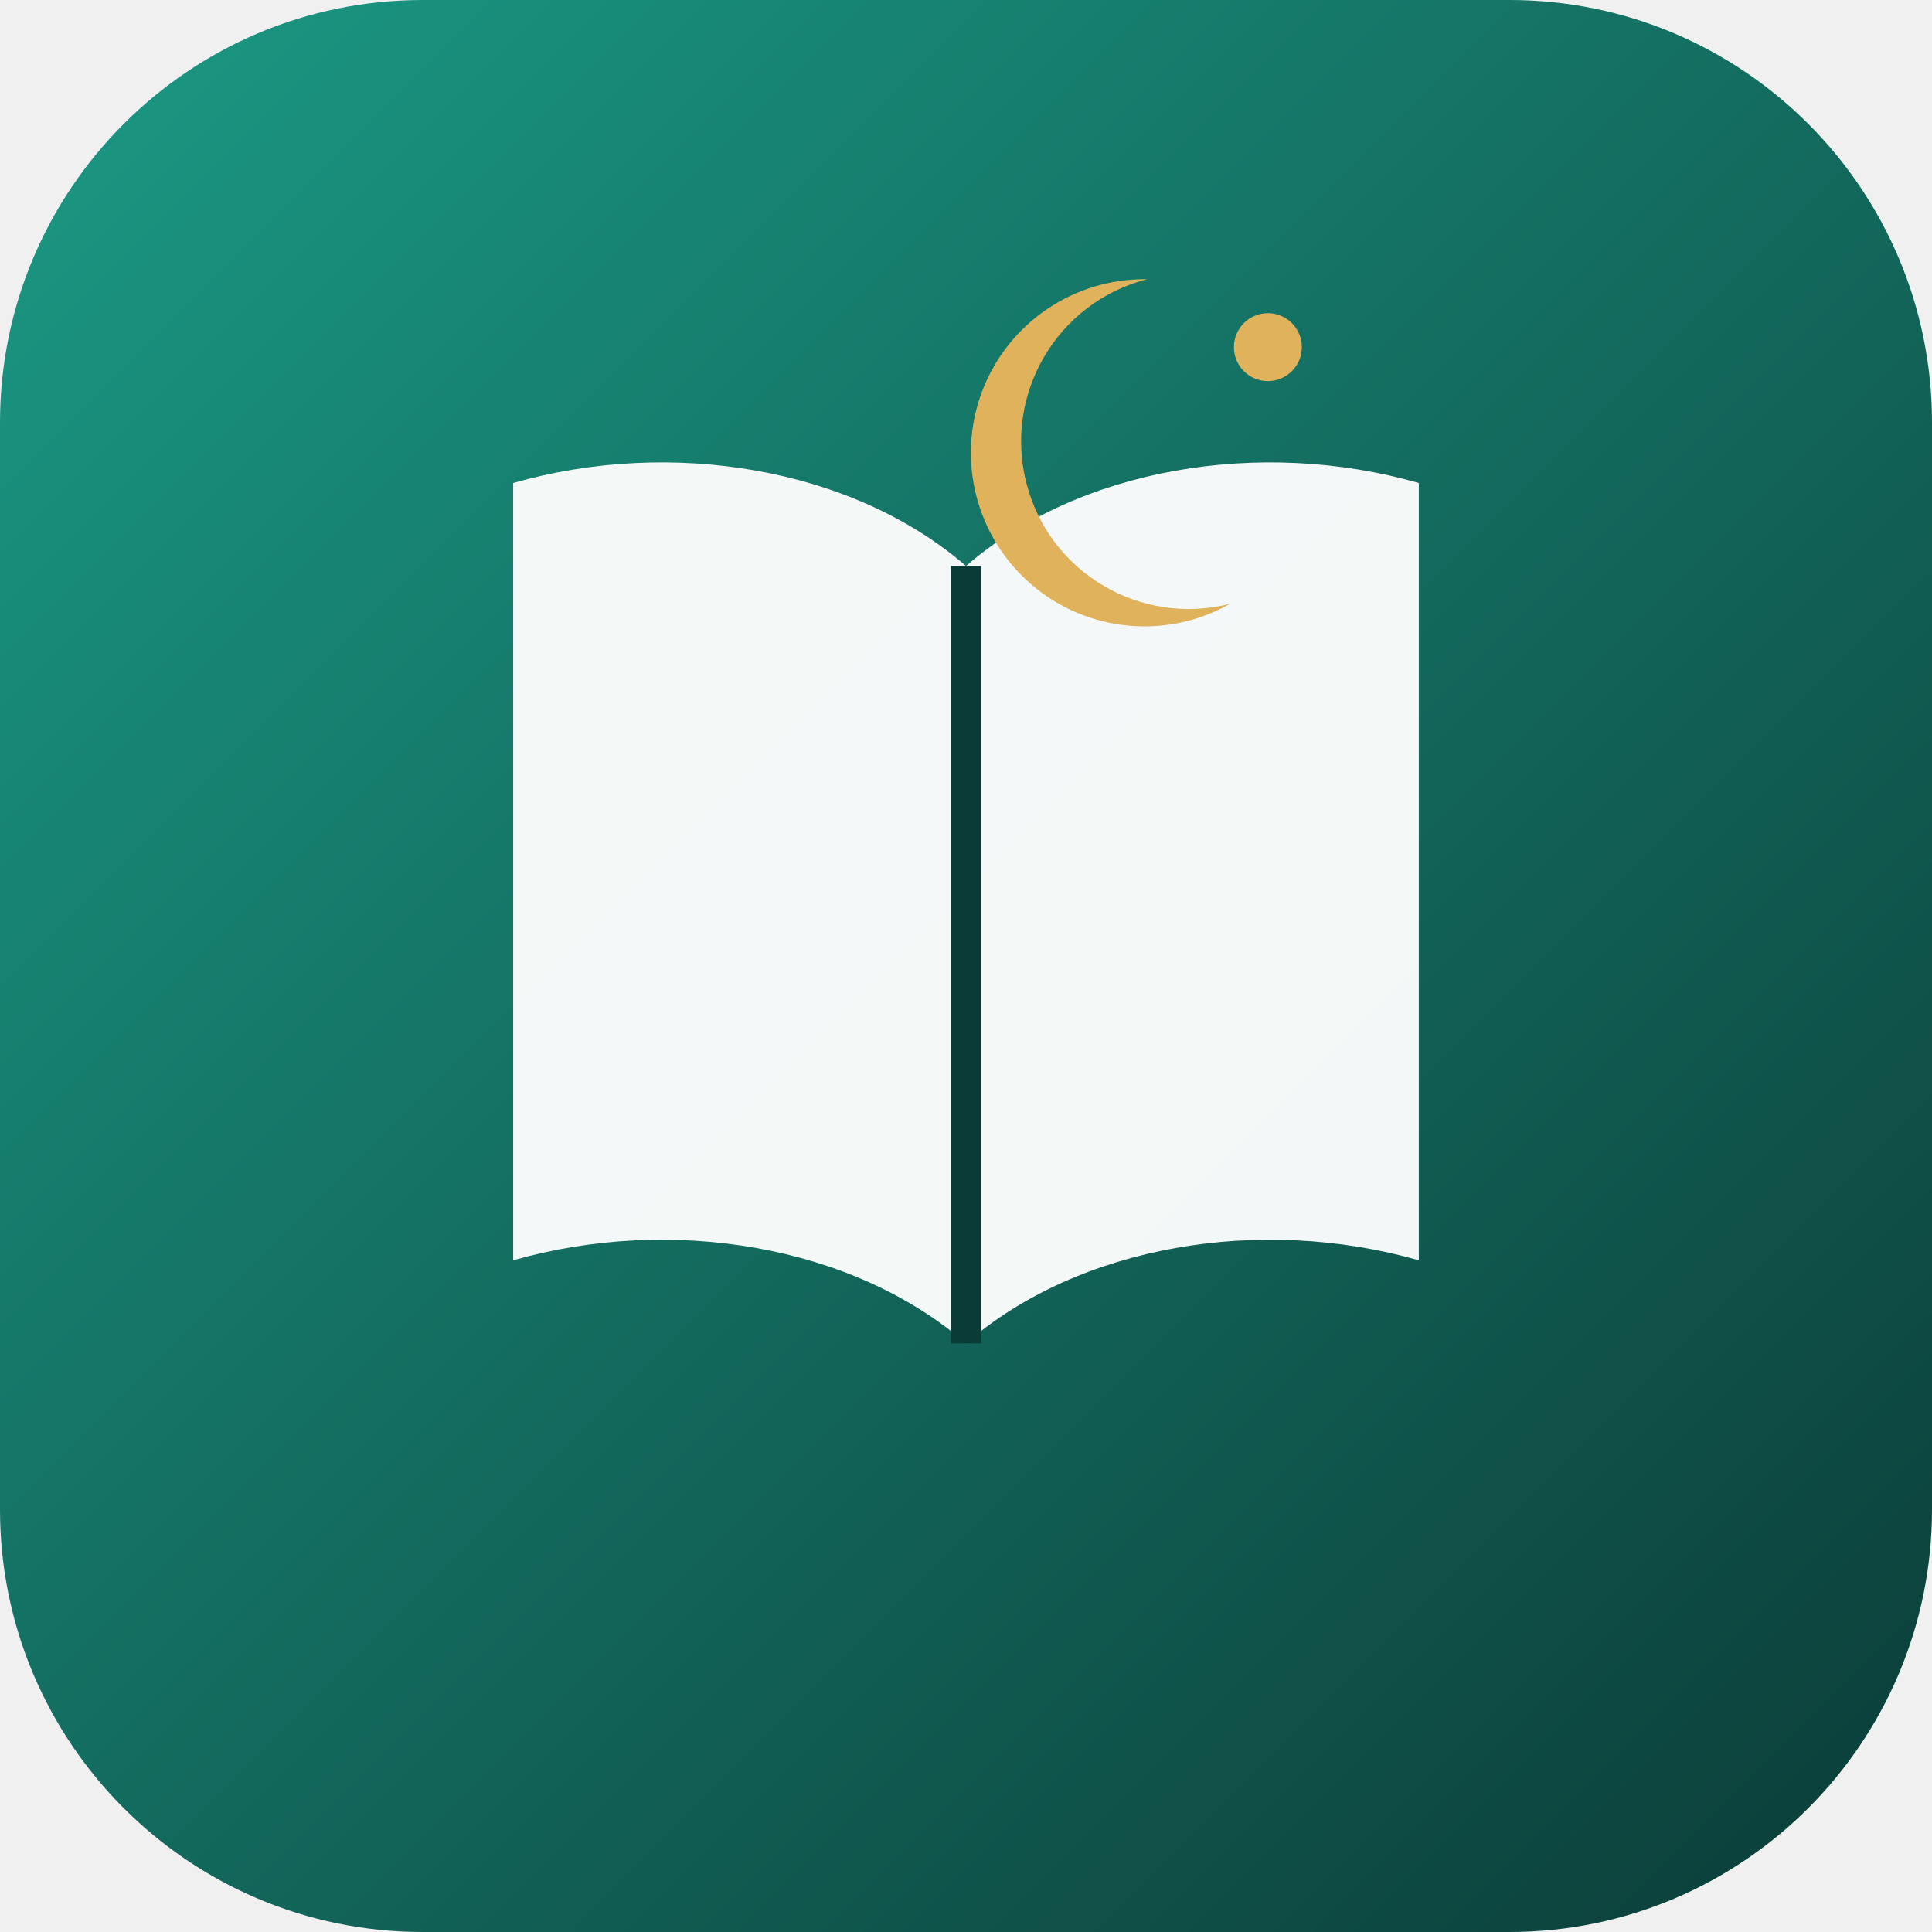
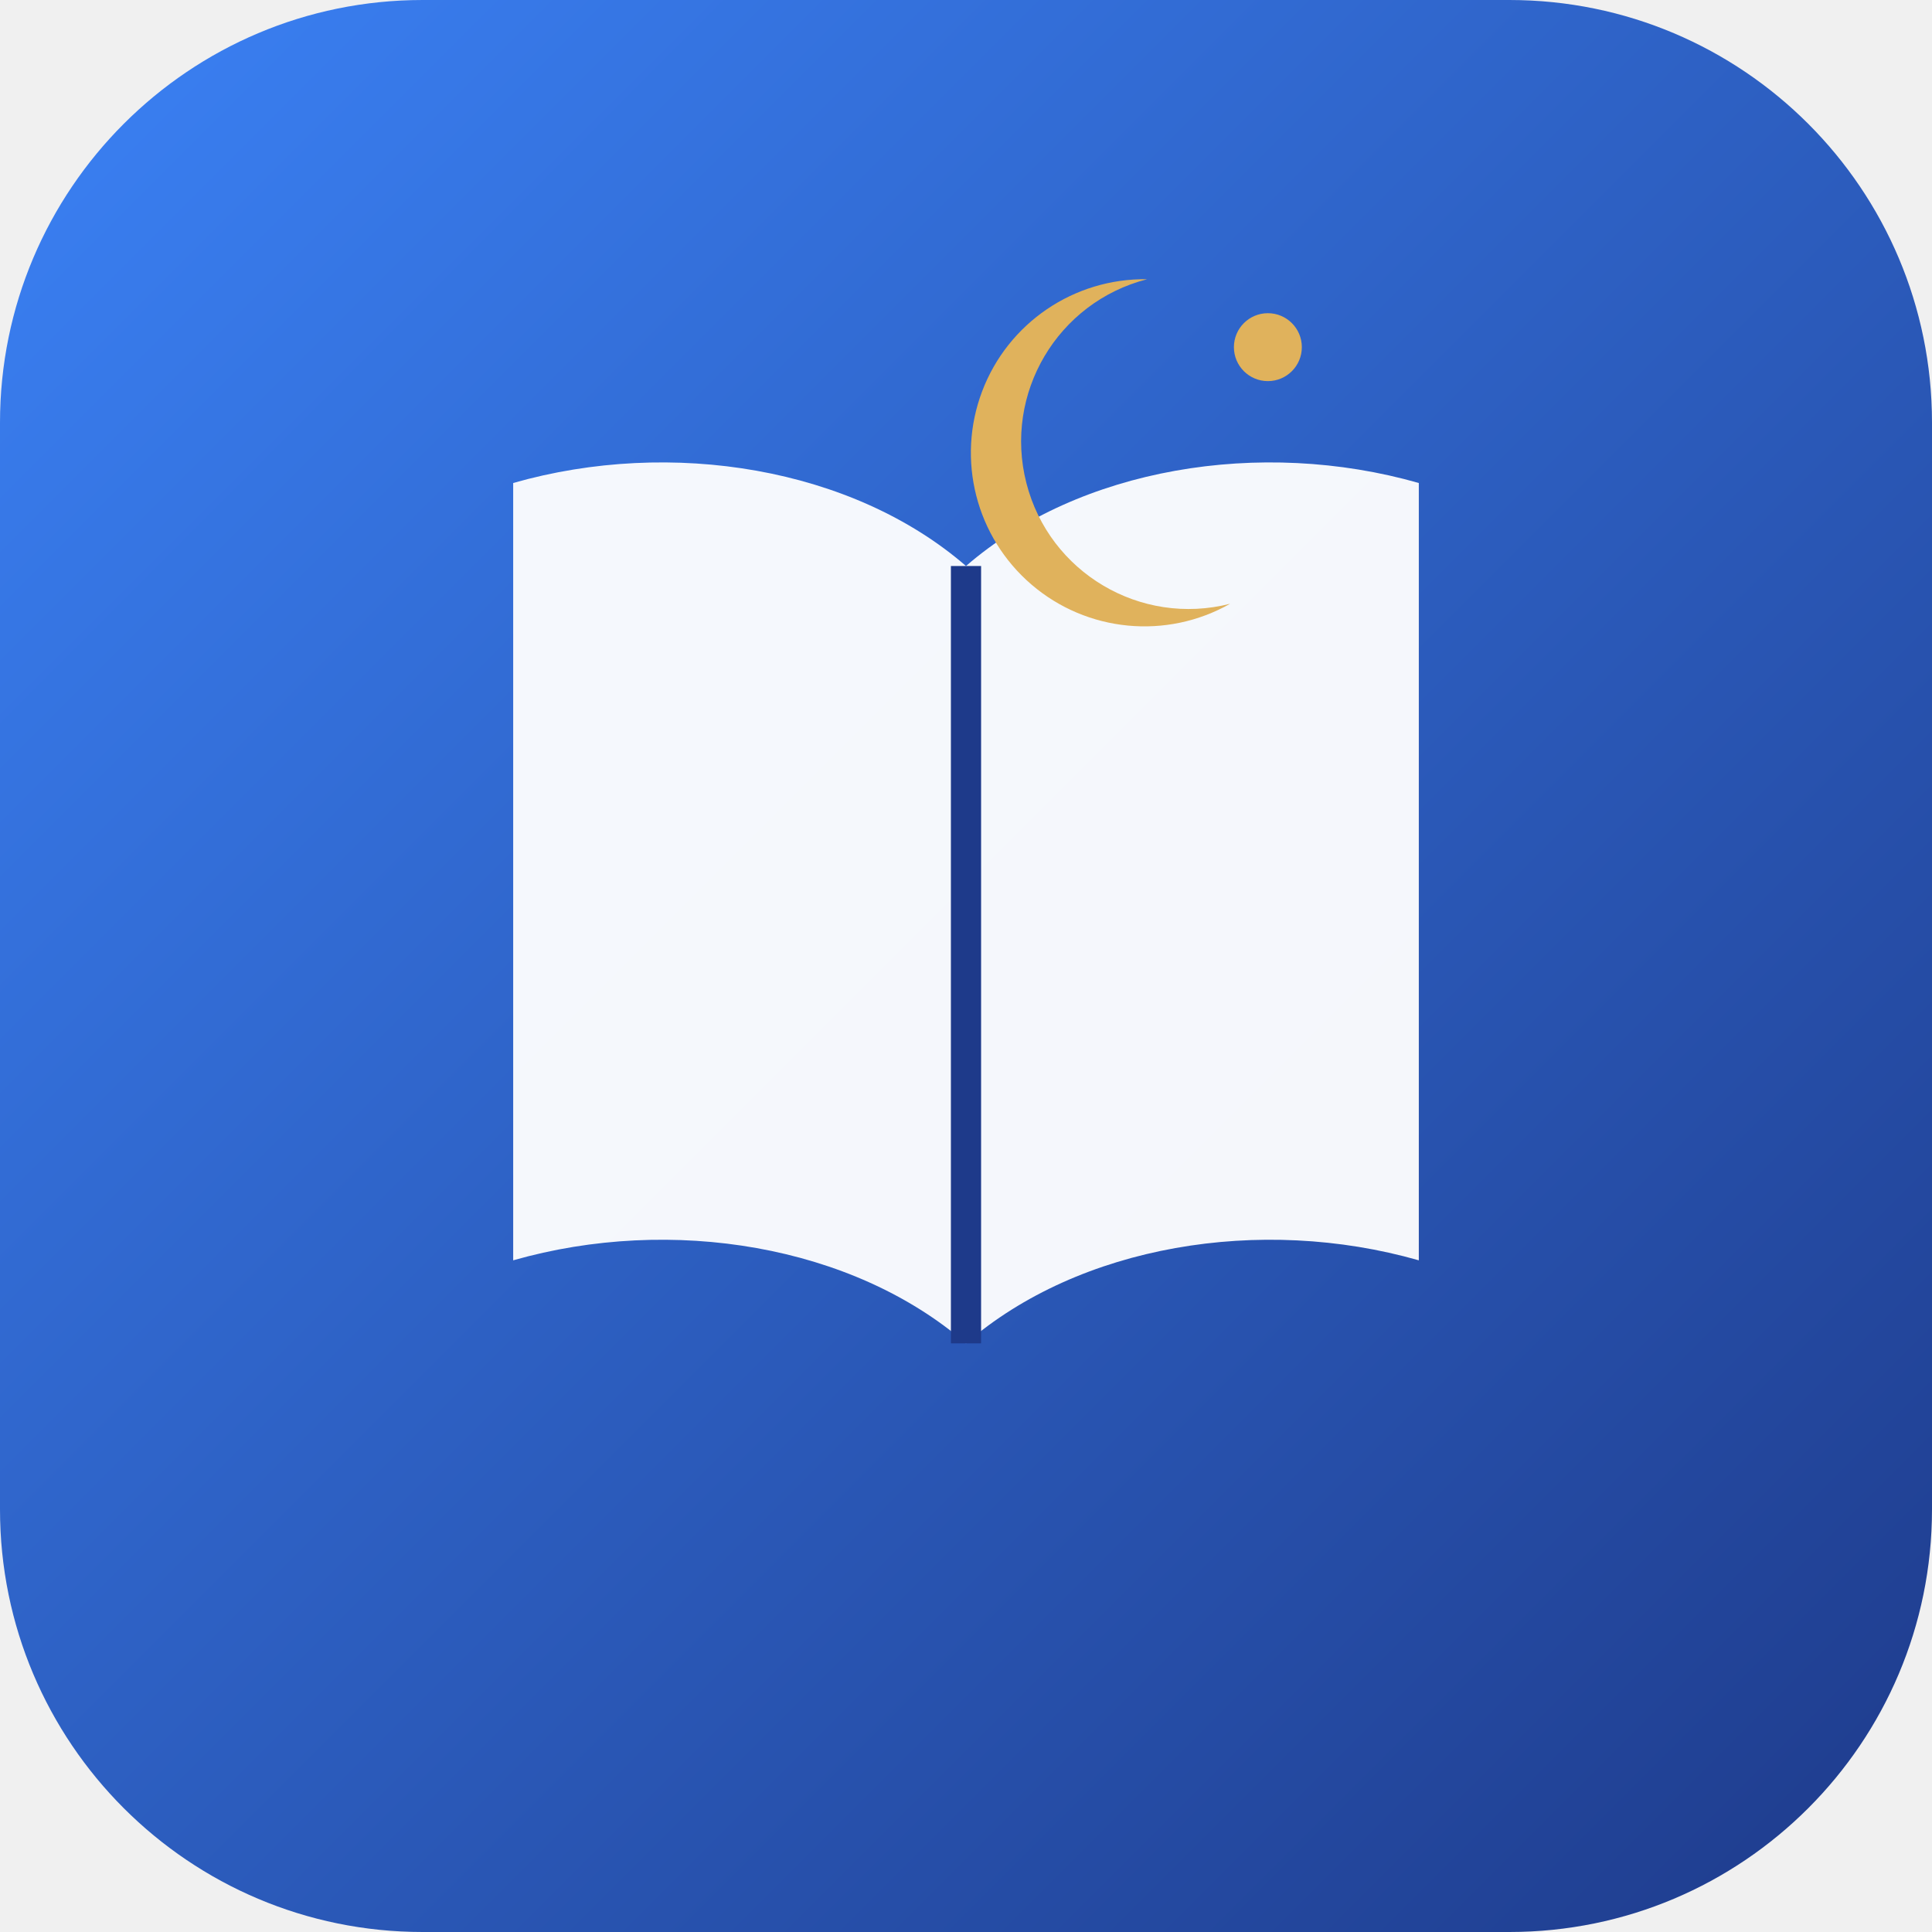
<svg xmlns="http://www.w3.org/2000/svg" viewBox="0 0 512 512">
  <defs>
    <linearGradient id="g" x1="0" y1="0" x2="1" y2="1">
-       <stop offset="0" stop-color="#1b9a85" />
-       <stop offset="1" stop-color="#0b3b37" />
+       <stop offset="0" stop-color="#3b82f6" />
+       <stop offset="1" stop-color="#1e3a8a" />
    </linearGradient>
  </defs>
  <rect width="512" height="512" rx="112" fill="url(#g)" />
  <path d="M256 150c-30-26-78-34-120-22v206c42-12 90-4 120 22 30-26 78-34 120-22V128c-42-12-90-4-120 22z" fill="#fff" opacity=".95" />
-   <path d="M256 150v206" stroke="#0b3b37" stroke-width="8" />
+   <path d="M256 150v206" stroke="#1e3a8a" stroke-width="8" />
  <path d="M304 74a46 46 0 1 0 22 86 38 38 0 1 1-22-86z" fill="#e0b25c" />
  <circle cx="336" cy="92" r="9" fill="#e0b25c" />
</svg>
